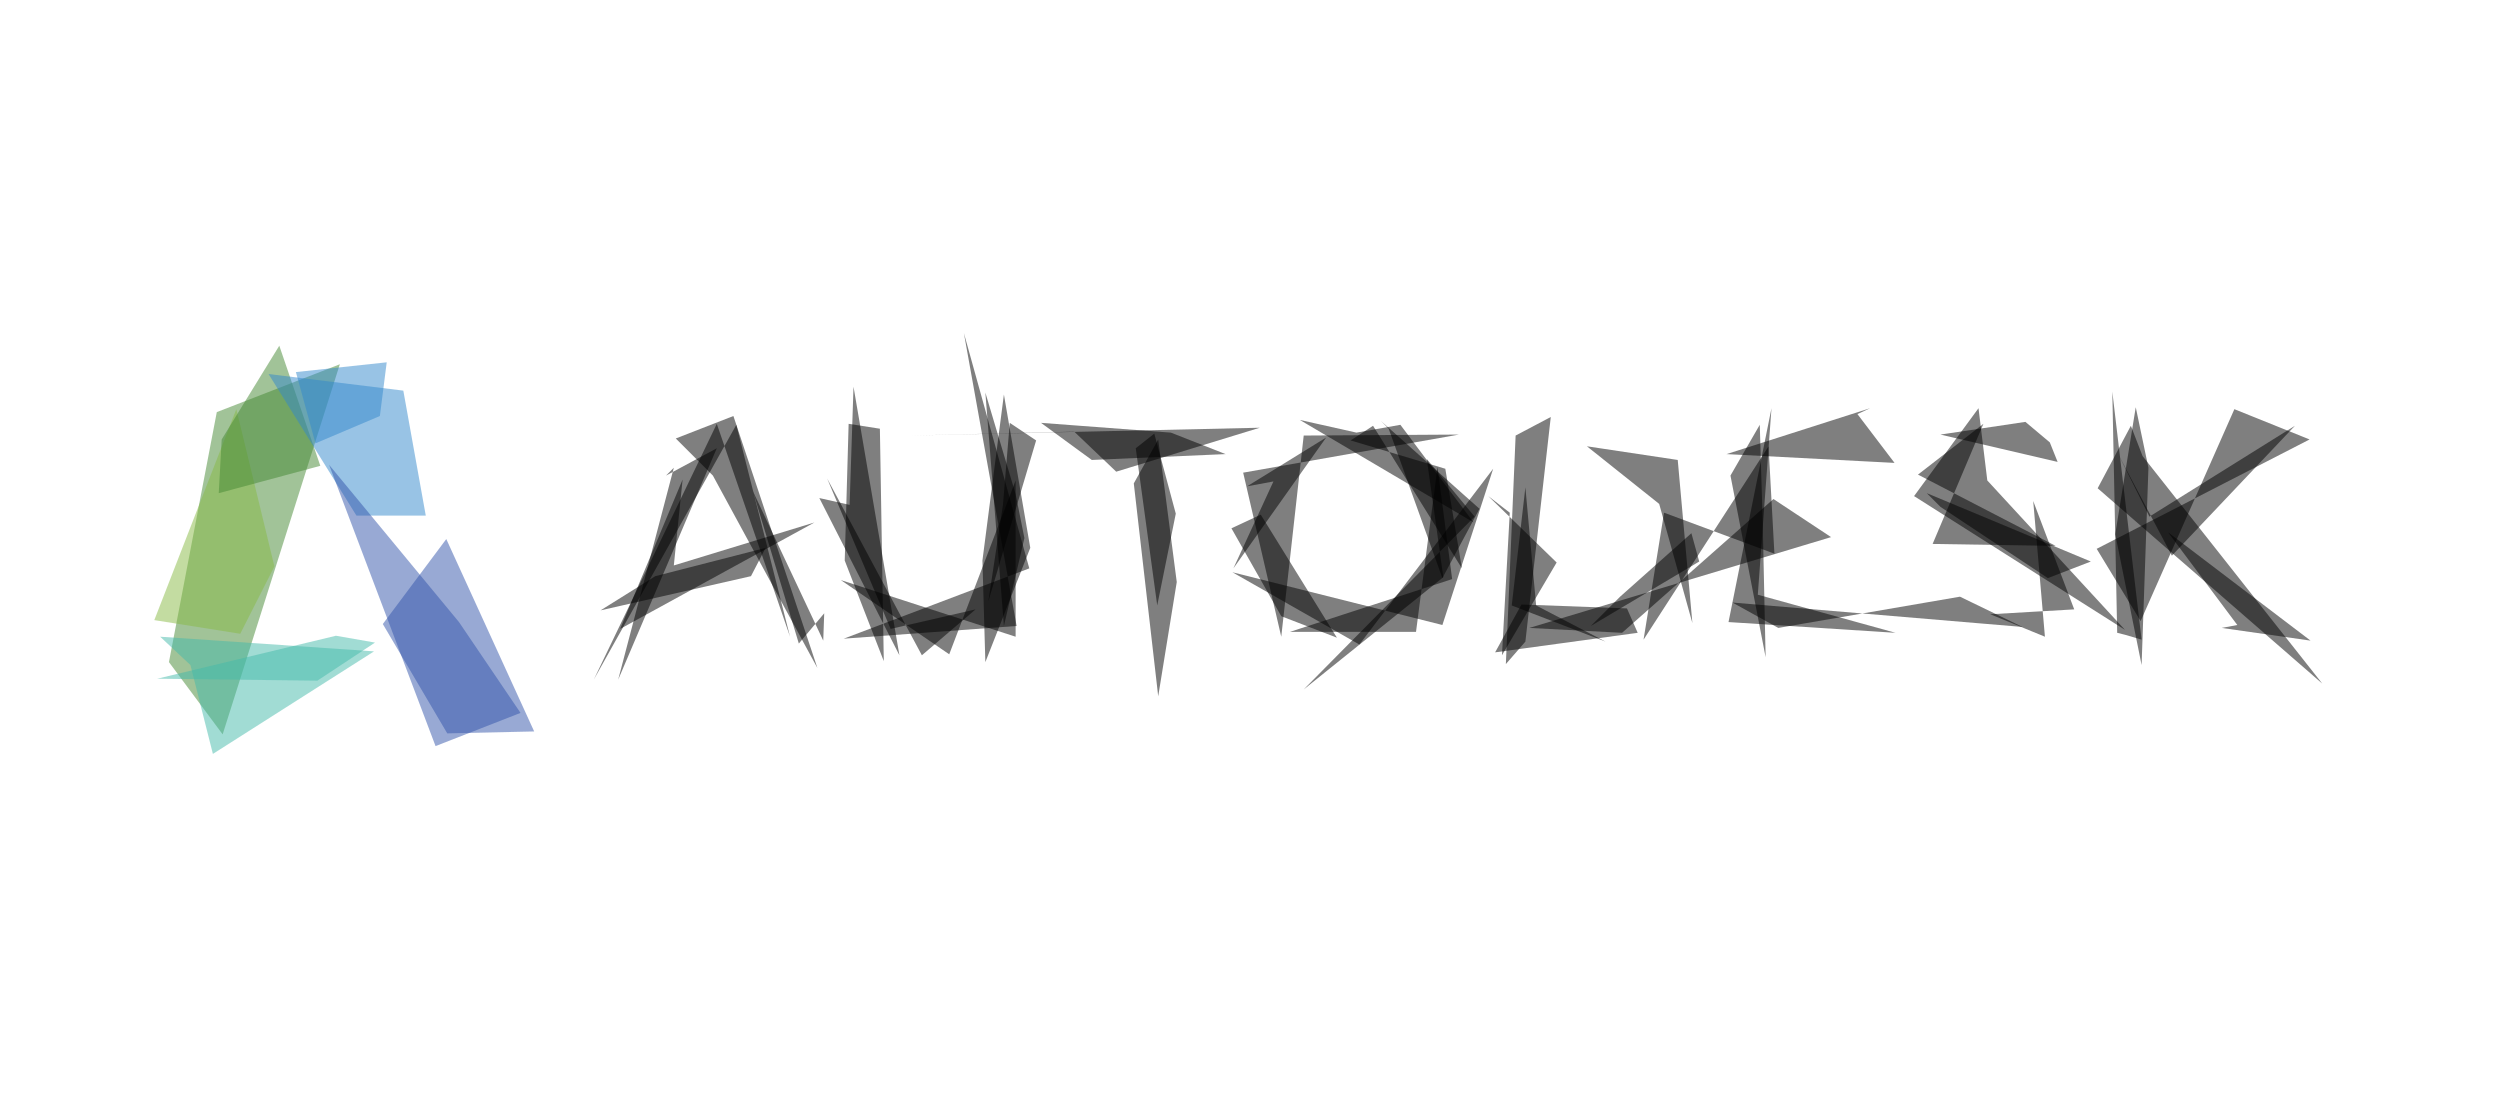
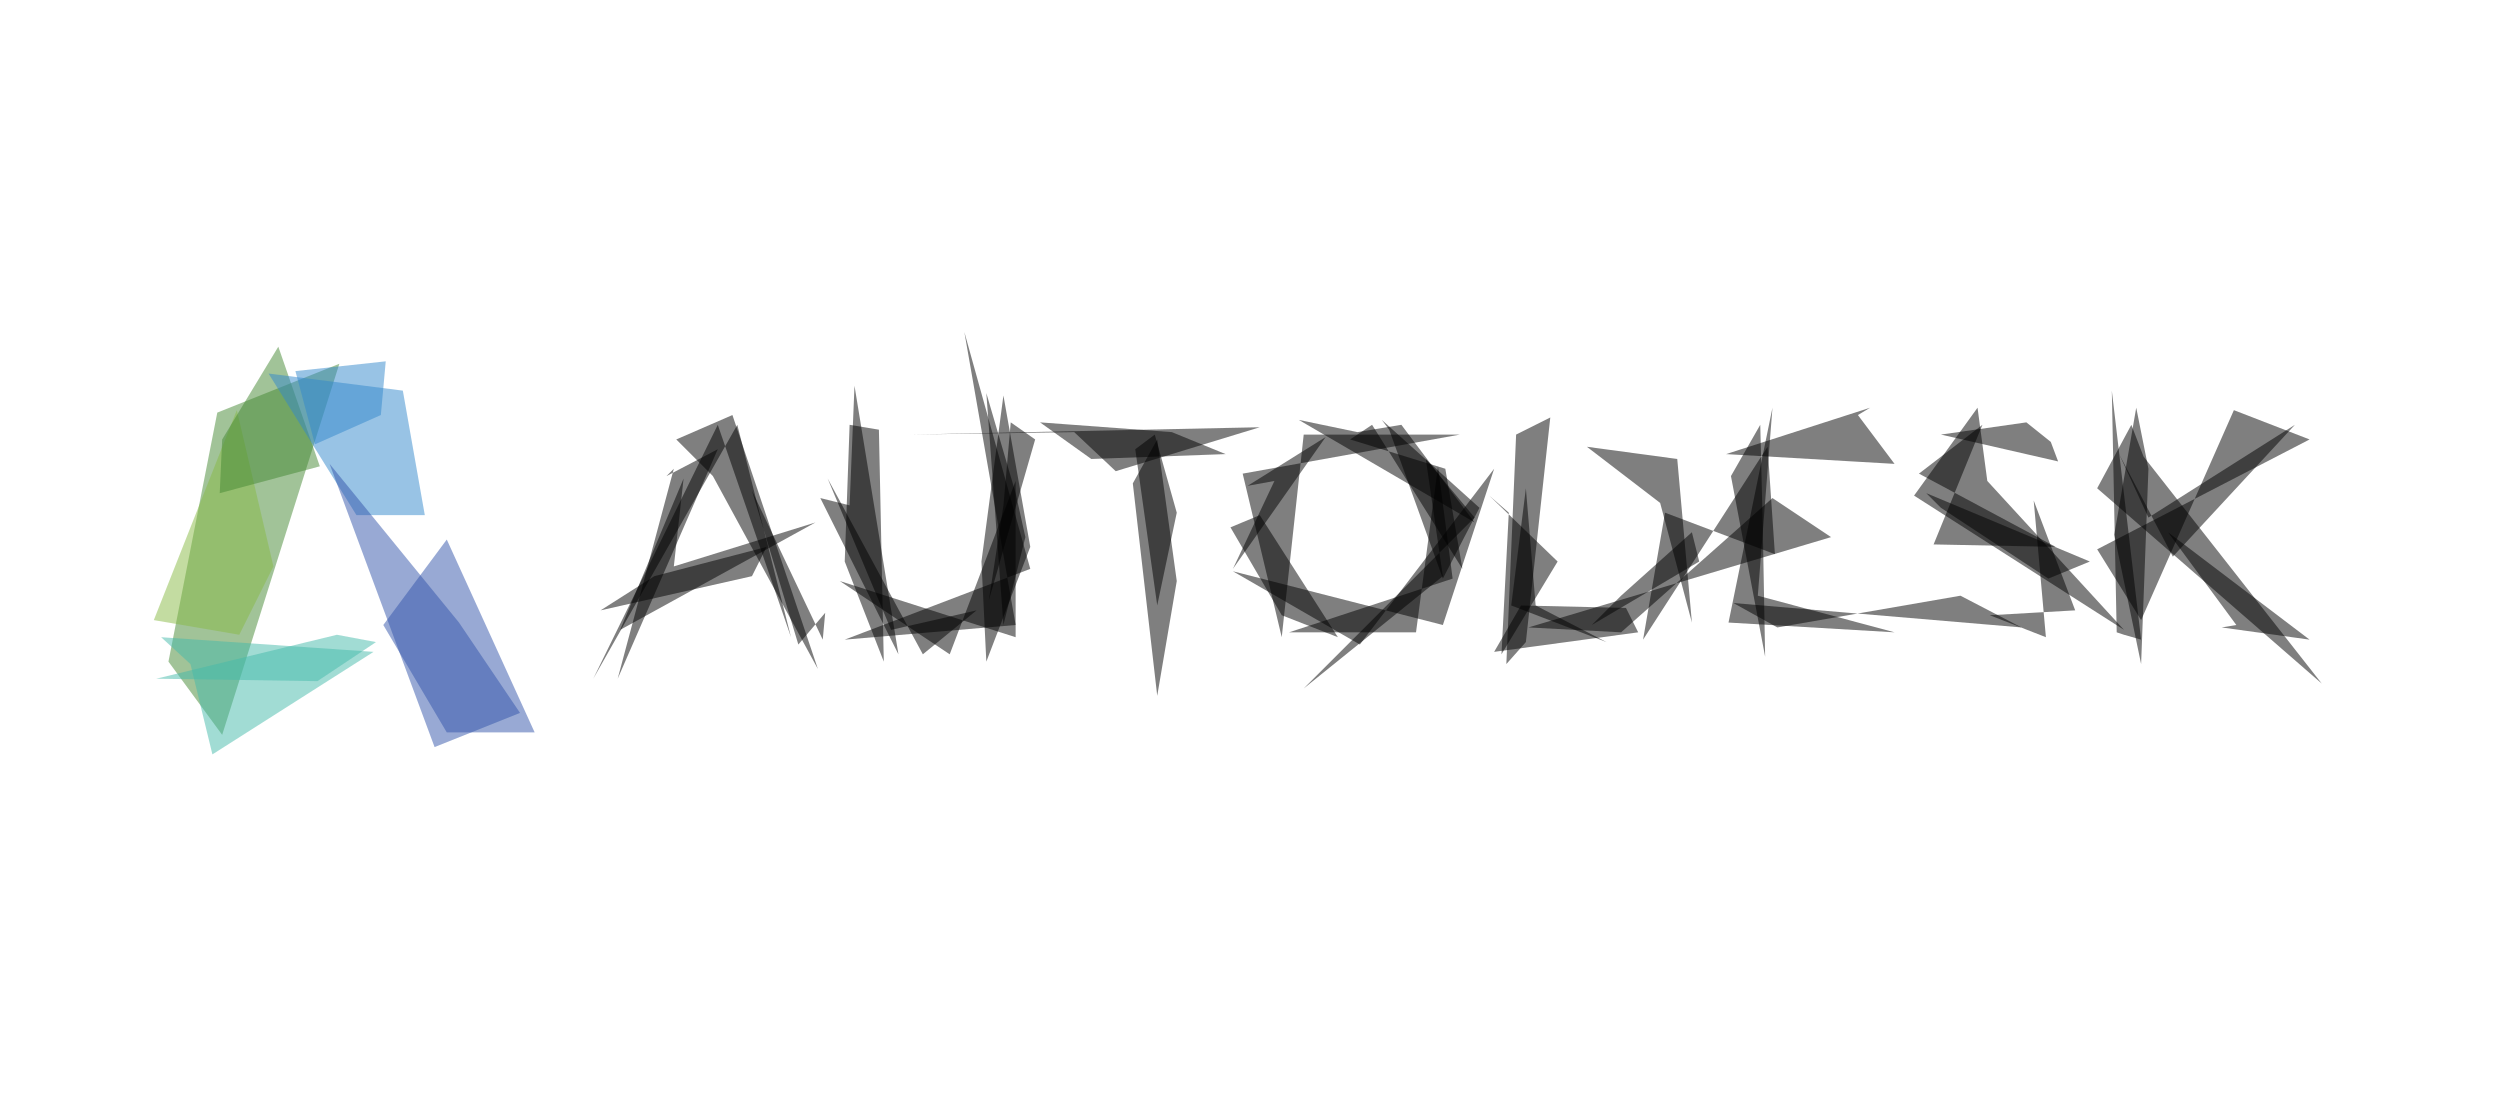
<svg xmlns="http://www.w3.org/2000/svg" version="1.1" viewBox="0 0 1024 448" width="1024" height="448">
  <g fill-opacity=".5">
-     <path d="M635.2 170.8l-14.4 7.6-4 93.6 8-9.2m248-88.4L859.2 200l92 80-73.6-93.2m-475.2 42.8l8.8-68 10.8 62.8-18.4 46.8" />
-     <path fill="#483" d="M69.2 271.2l19.6-102.4 50.4-19.6-48 151.6" />
-     <path d="M870.4 258L784 203.2l26.4-36 3.6 29.6M597.6 178l-63.6.4-9.2 82.4-15.6-67.2" />
-     <path d="M590.8 256l-86-21.6 52 29.6 54.8-72M362 270.8l-1.6-95.2-12.8-2-1.6 56m-69.2-50l15.2 15.2 42.8 78.8-34.4-103.2" />
-     <path d="M591.2 236.4l-57.2 46 70-70.8-19.6-23.6m86.4 71.2l-4.4-10-43.2-1.6-10.8 19.6M394.8 136.4l26.8 96.4-76 28.8 70.8-5.2m65.6-18l-7.6 46.8-10-87.2 10-18M720 243.6l56.4 15.6-68.4-4.4 17.6-87.6M946 180l-30.8-12.4-38.4 86.8-18-29.6" />
-     <path fill="#4BA" d="M78 272.4l-12.4-11.6 87.6 6-66 42" />
-     <path d="M372.8 178.4l67.2-1.6 17.2 16.4 58.8-18m-243.2 19.6l3.2-3.2-22.8 86.8 40.4-94.8m356.4-.8l29.6 23.6 13.6 48.8-6-66.8" />
-     <path d="M750 220l-23.6-15.6-62 54.8-38-2M573.6 174l30 40-71.2-42 23.2 5.2M842 223.6l-50.4-.8 20.8-49.2-26.8 20.8m-238 66.8l-22.8-8.8-20.4-36 12-5.6" />
-     <path fill="#35A" d="M156.8 255.6l26-34.8 36 78.8-35.6.8" />
-     <path fill="#8B4" d="M63.2 254l35.2 5.6 14-27.6-15.6-64.4" />
-     <path d="M301.6 174l-58.4 104.4 50.4-104.8 30 87.2" />
-     <path d="M279.6 196.4L254 257.6l79.6-43.6-57.6 17.6m604-40l-5.2-24.8-8.4 52 10.8 53.6m-348.8-13.6l66.4-21.6-6-46-8.8 67.6m235.2-7.2l34.4-2-16.8-44.4 4.8 55.6" />
-     <path fill="#38C" d="M129.2 181.6l-8-29.2 37.2-4-2.8 22" />
-     <path d="M335.6 204l12.4 2.8 1.6-48.4 18.8 110m45.2-95.2l10.8 7.2-19.6 66 6-39.6" />
-     <path d="M344.4 237.6l71.6 23.2v-64L388.8 268m557.6-5.6l-36.4-5.2 6.4-1.2-28.4-38" />
-     <path fill="#483" d="M131.2 190.8L89.6 202l1.2-22 23.6-38.4" />
-     <path d="M722 213.6l-1.2-39.6-12 20.8 14.4 74.4m166.4-41.6l50.4-53.2-59.6 37.2-12.8-25.6" />
-     <path d="M828.4 256.8l-118.8-10 18.8 10.4 74.4-12.8m-475.6 19.2l10.4-12.4-.4 11.2-28.8-61.2m416-18.4L673.2 262l8.4-52 45.2 16.8" />
-     <path fill="#4BA" d="M130 278.8l23.6-15.6-16-2.8L64.4 278" />
-     <path d="M419.6 220.4l-3.6-18-12.4-41.6 7.6 95.6M766 167.2l-5.2 2.4 15.2 20-68.8-3.6m132.4-4.8l-10-8.4-34.8 5.2 48 11.2M606 208.4l-40.4-36 3.2 3.2 22 61.2m-125.6-53.2l7.6-6 8.8 32.8L474 248m144.4-38l-3.2 58.4 22.4-38-28-27.2m-104.4 29.6l16.4-35.6-10.8 2 32.4-20M696 230l-44.4 26.4 12-12 29.2-26M877.2 262l-12-101.6 2 98.8 3.2.8m-505.6-2.4l34.8-8-22 18.8-38.8-72.4" />
-     <path d="M619.2 248l38.4 14.8-28.4-14.8-4.4-48.4M307.6 236l6-11.6-45.2 11.6-22.4 14" />
-     <path fill="#38C" d="M174.4 211.2l-9.2-51.2-55.2-6.8 36 58" />
-     <path d="M553.2 180.4L592 192l6.8 40.8-36.4-58.4m-136-1.2l53.2 4L502 186l-54.8 2.4M856.4 230l-17.6 6.8-44-29.2-5.6-5.6" />
-     <path fill="#35A" d="M178.4 305.6l-43.6-115.2 53.2 64.4 25.2 37.2" />
+     <path d="M635 171l-14 7-4 94 8-9m248-89l-14 26 92 80-73-93m-476 43l9-68 11 62-18 47" />
+     <path fill="#483" d="M69 271l20-102 50-20-48 152" />
+     <path d="M870 258l-86-55 26-36 4 30m-216-19h-64l-9 83-16-67" />
+     <path d="M591 256l-86-22 52 30 55-72m-250 79l-2-95-12-2-2 56m-69-50l15 15 43 79-35-104" />
+     <path d="M591 236l-57 46 70-70-20-24m87 71l-5-10-43-1-11 19M395 136l27 97-76 29 70-6m66-18l-8 47-10-87 10-18m246 64l56 15-68-4 18-88m220 13l-31-12-38 86-18-29" />
+     <path fill="#4BA" d="M78 272l-12-11 87 6-66 42" />
+     <path d="M373 178l67-1 17 16 59-18m-243 20l3-3-23 86 41-94m356-1l30 23 13 49-6-67" />
+     <path d="M750 220l-24-16-62 55-38-2m-52-83l30 40-72-42 24 5m286 47l-50-1 20-49-26 20m-238 67l-23-9-21-36 12-5" />
+     <path fill="#35A" d="M157 256l26-35 36 79h-36" />
+     <path fill="#8B4" d="M63 254l35 6 14-28-15-64" />
+     <path d="M302 174l-59 104 51-104 30 87" />
+     <path d="M280 196l-26 62 80-44-58 18m604-40l-5-25-9 52 11 53m-349-13l67-22-6-46-9 68m235-7l35-2-17-45 5 56" />
+     <path fill="#38C" d="M129 182l-8-30 37-4-2 22" />
+     <path d="M336 204l12 3 2-49 18 110m46-95l10 7-19 66 6-39" />
+     <path d="M344 238l72 23v-64l-27 71m557-6l-36-5 6-1-28-38" />
+     <path fill="#483" d="M131 191l-41 11 1-22 23-38" />
+     <path d="M722 214l-1-40-12 21 14 74m167-41l50-54-60 38-12-26" />
+     <path d="M828 257l-118-10 18 10 75-13m-476 20l11-13-1 11-29-61m416-18l-51 79 9-52 45 17" />
+     <path fill="#4BA" d="M130 279l24-16-16-3-74 18" />
+     <path d="M420 220l-4-18-12-41 7 95m355-89l-5 3 15 20-69-4m133-5l-10-8-35 5 48 11m-237 19l-40-36 3 4 22 61m-126-53l8-6 9 32-8 38m144-38l-3 58 23-38-28-27m-105 30l17-36-11 2 32-20m153 51l-44 26 12-12 29-26m184 44l-12-102 2 99 3 1m-505-2l35-8-22 18-39-72" />
+     <path d="M619 248l39 15-29-15-4-48m-317 36l6-12-46 12-22 14" />
+     <path fill="#38C" d="M174 211l-9-51-55-7 36 58" />
+     <path d="M553 180l39 12 7 41-37-59m-136-1l54 4 22 9-55 2m409 42l-17 7-44-29-6-6" />
+     <path fill="#35A" d="M178 306l-43-116 53 65 25 37" />
  </g>
</svg>
